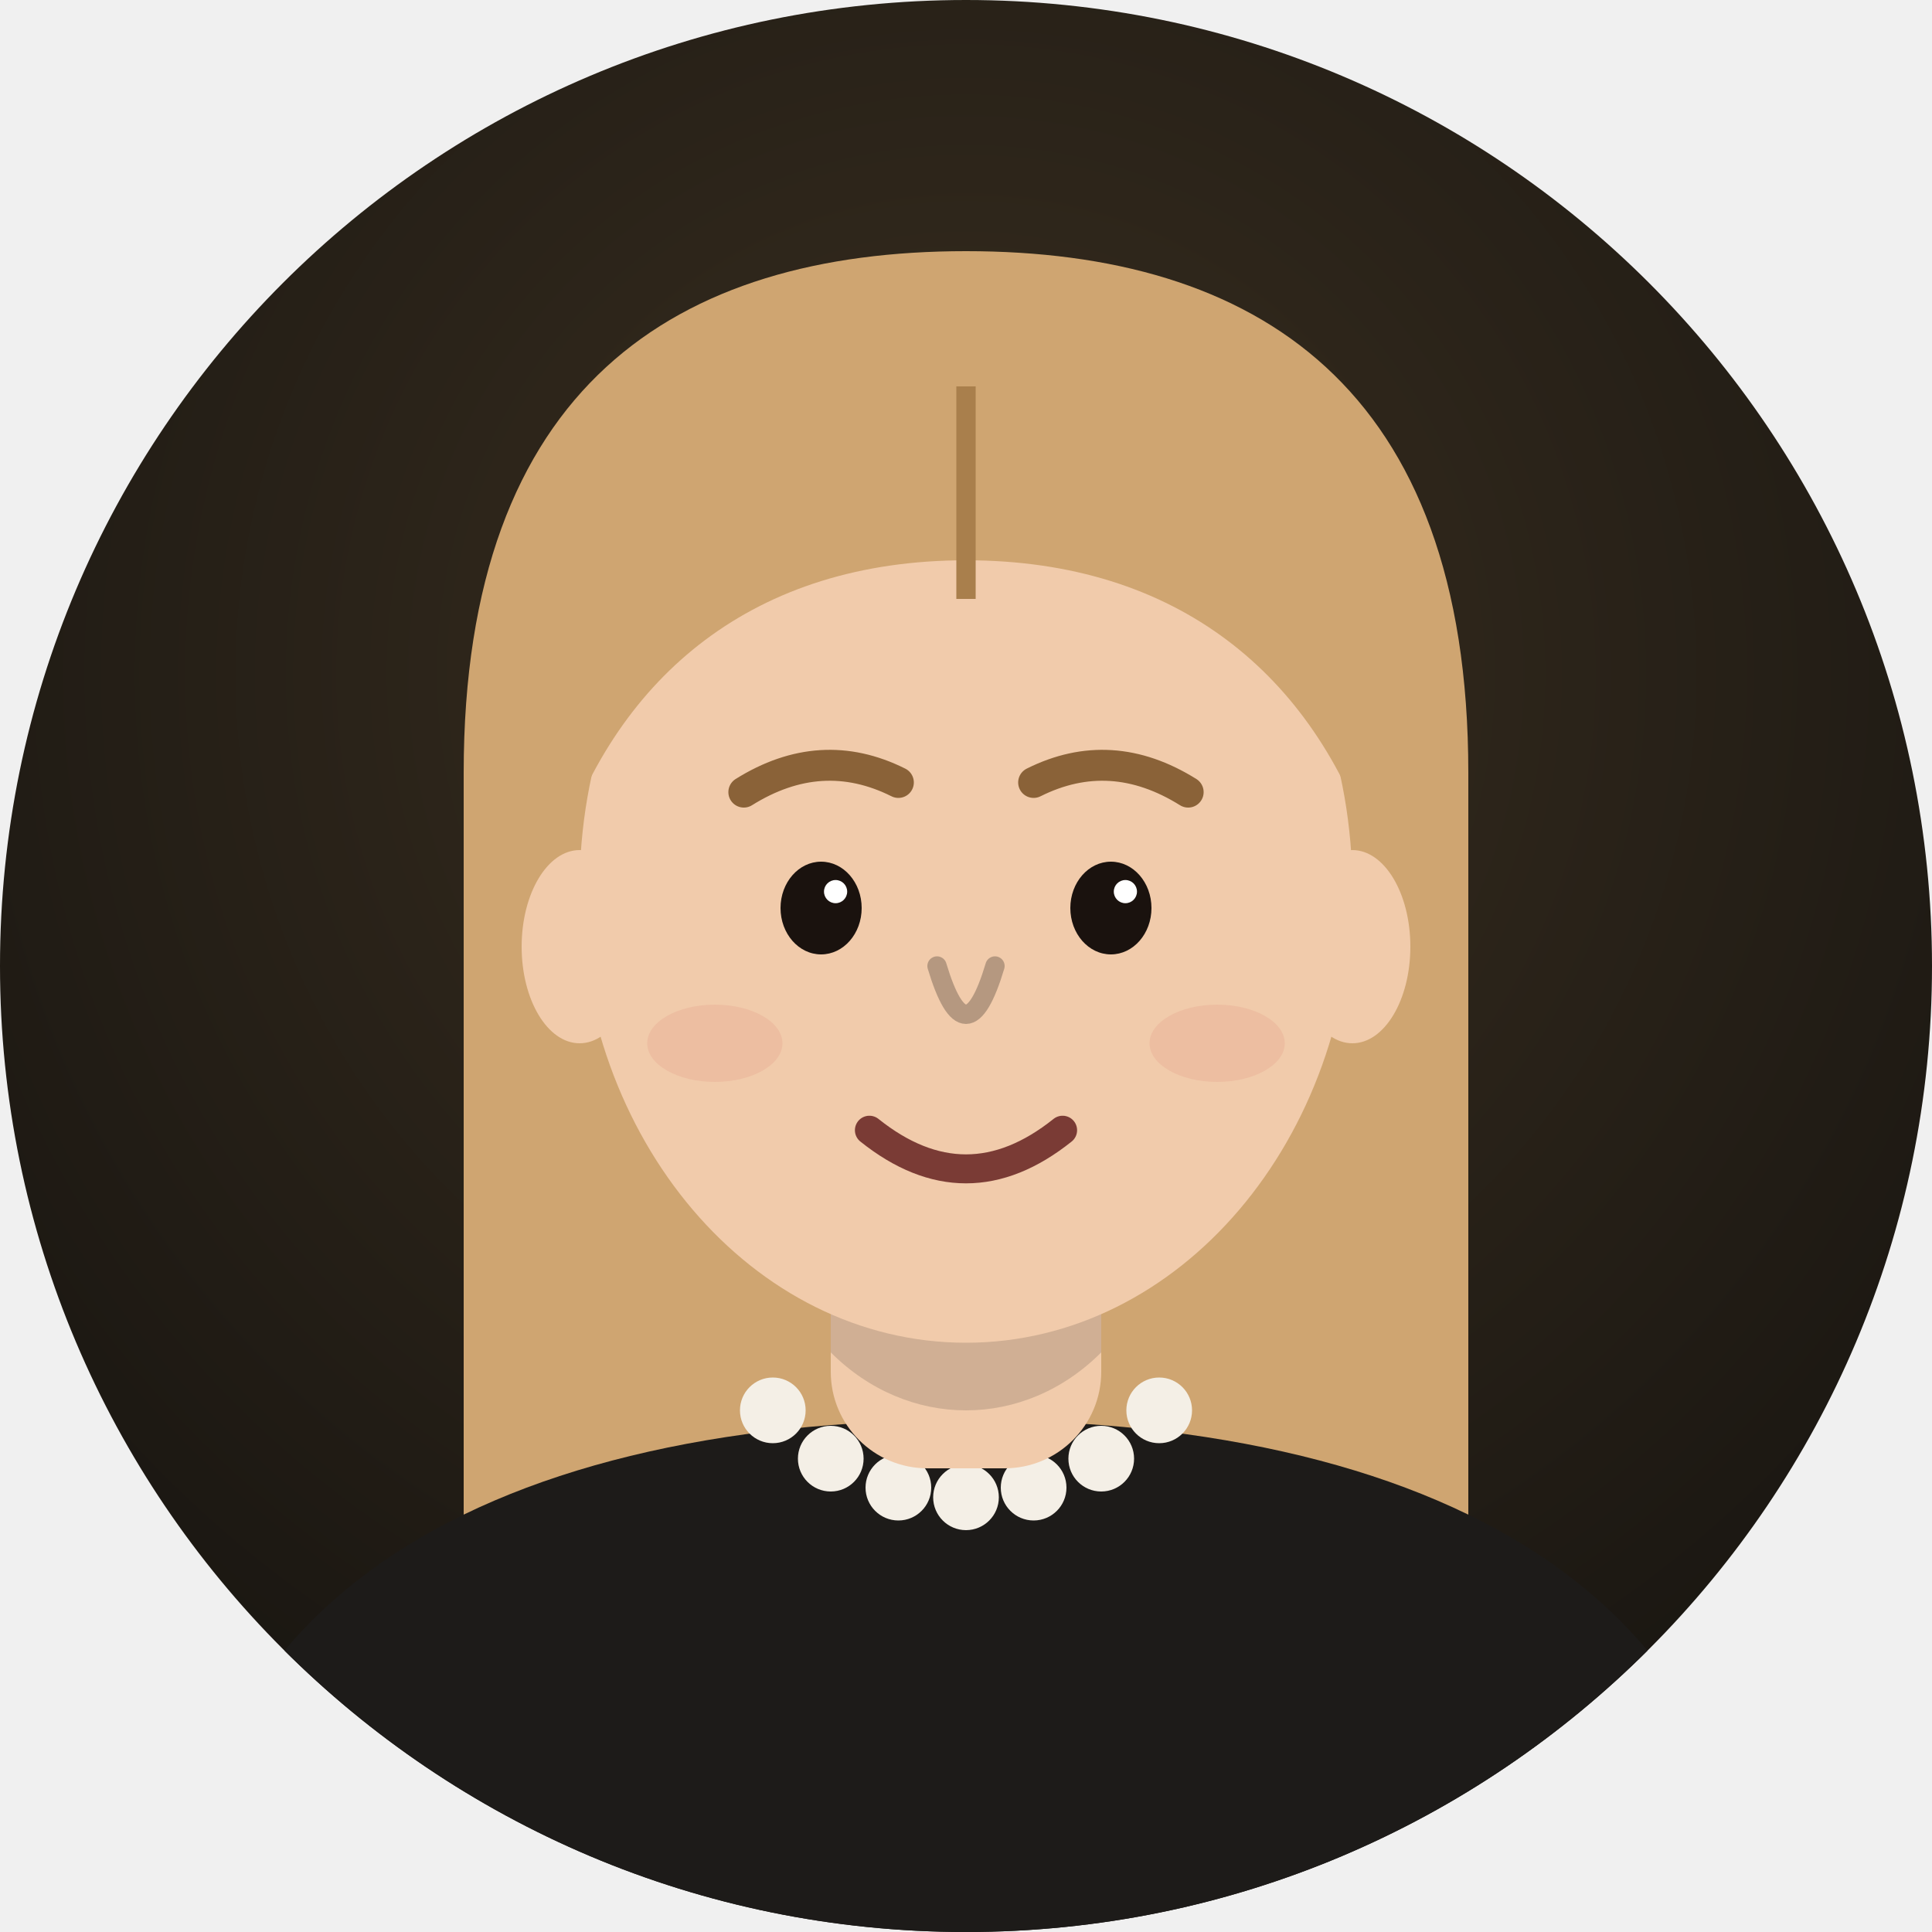
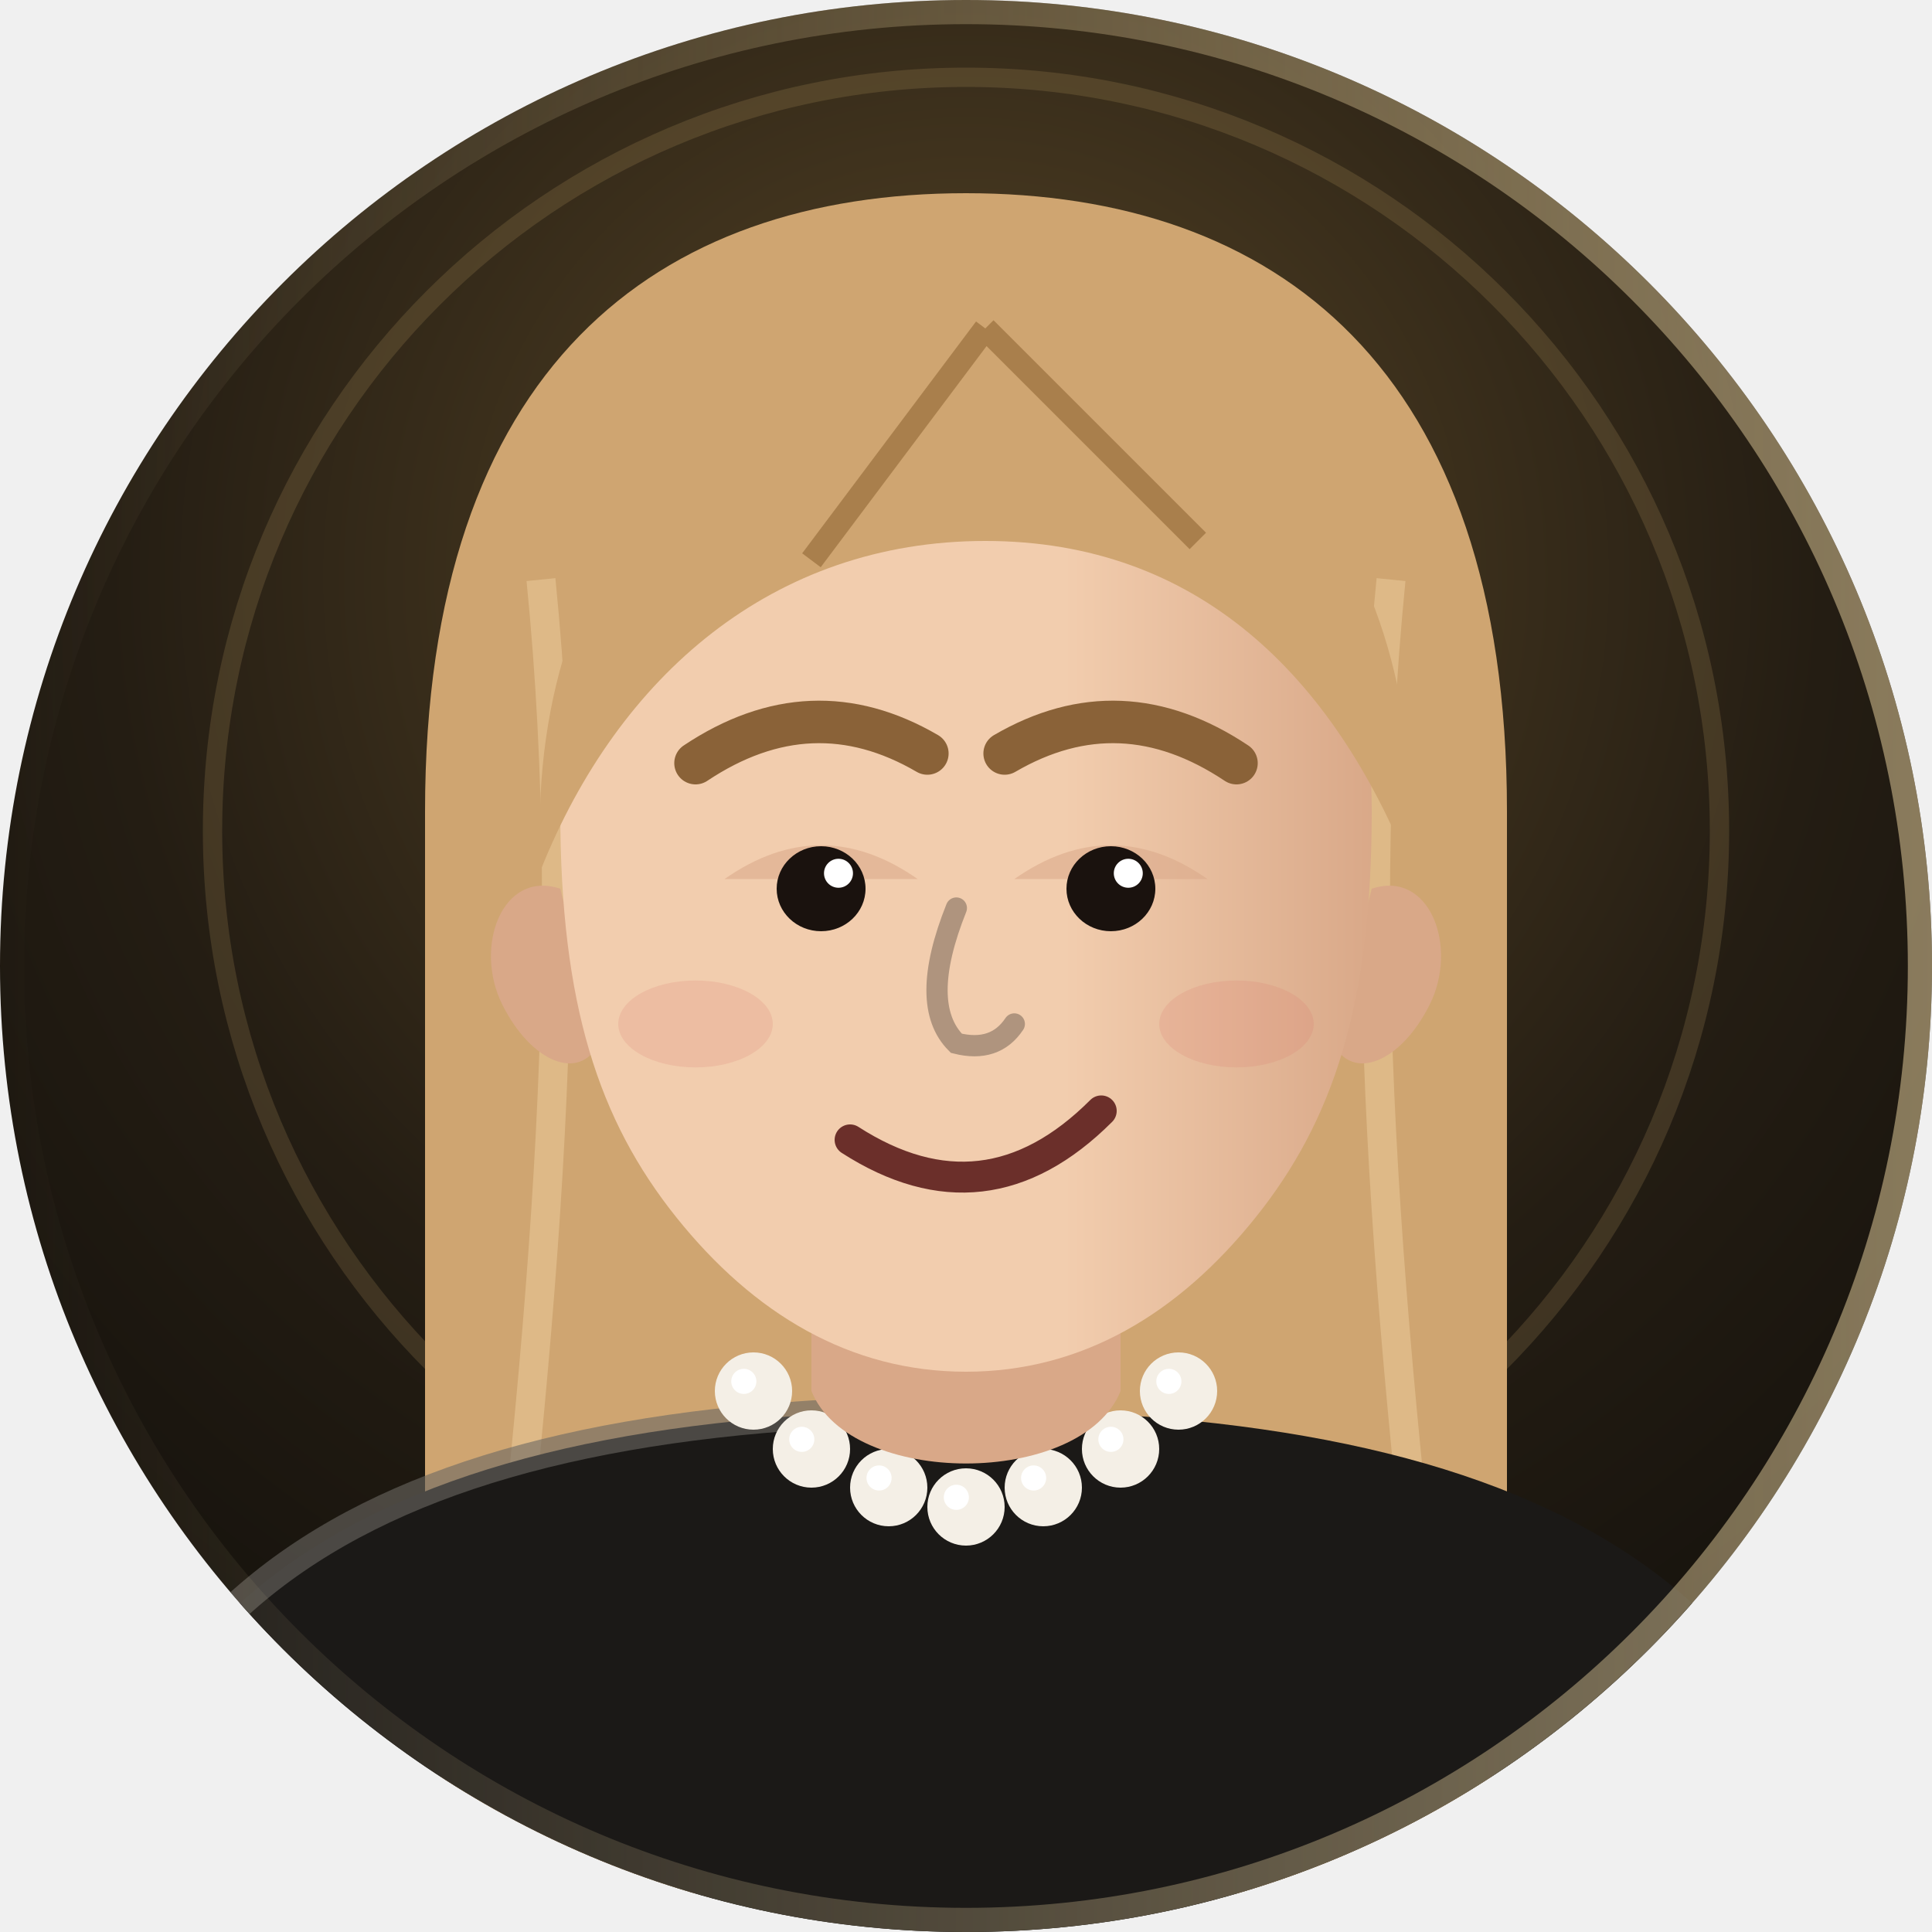
<svg xmlns="http://www.w3.org/2000/svg" viewBox="0 0 200 200" role="img">
  <defs>
-     <radialGradient id="bg" cx="50%" cy="35%" r="75%">
-       <stop offset="0" stop-color="#3a2f20" />
-       <stop offset="1" stop-color="#14120f" />
+     <radialGradient id="bg" cx="50%" cy="30%" r="80%">
+       <stop offset="0" stop-color="#5a4727" />
+       <stop offset=".55" stop-color="#241d13" />
+       <stop offset="1" stop-color="#0f0d0a" />
    </radialGradient>
+     <linearGradient id="rim" x1="0" y1="0" x2="1" y2="0">
+       <stop offset="0" stop-color="#e2cc9b" stop-opacity=".0" />
+       <stop offset="1" stop-color="#e2cc9b" stop-opacity=".55" />
+     </linearGradient>
+     <linearGradient id="fs" x1="0" y1="0" x2="1" y2="0">
+       <stop offset="0" stop-color="#f2cdae" />
+       <stop offset=".62" stop-color="#f2cdae" />
+       <stop offset="1" stop-color="#d9a888" />
+     </linearGradient>
    <clipPath id="c">
      <circle cx="100" cy="100" r="100" />
    </clipPath>
  </defs>
  <g clip-path="url(#c)">
    <rect width="200" height="200" fill="url(#bg)" />
-     <path d="M48 80c0-40 22-54 52-54s52 14 52 54v78c0 14-12 22-26 22H74c-14 0-26-8-26-22z" fill="#cfa571" />
-     <path d="M18 205c0-38 30-58 82-58s82 20 82 58z" fill="#1d1b19" />
-     <circle cx="80" cy="146" r="3.4" fill="#f4efe6" />
-     <circle cx="86" cy="151" r="3.4" fill="#f4efe6" />
-     <circle cx="93" cy="154" r="3.4" fill="#f4efe6" />
-     <circle cx="100" cy="155" r="3.4" fill="#f4efe6" />
-     <circle cx="107" cy="154" r="3.4" fill="#f4efe6" />
-     <circle cx="114" cy="151" r="3.4" fill="#f4efe6" />
-     <circle cx="120" cy="146" r="3.4" fill="#f4efe6" />
-     <rect x="86" y="118" width="28" height="34" rx="10" fill="#f1cbab" />
-     <path d="M86 140c8 8 20 8 28 0v-10h-28z" fill="#000" opacity=".14" />
-     <ellipse cx="60" cy="98" rx="6" ry="10" fill="#f1cbab" />
-     <ellipse cx="140" cy="98" rx="6" ry="10" fill="#f1cbab" />
-     <ellipse cx="100" cy="92" rx="40" ry="47" fill="#f1cbab" />
-     <path d="M58 88C58 56 78 40 100 40s42 16 42 48c-6-18-20-30-42-30S64 70 58 88z" fill="#cfa571" />
-     <path d="M100 40v22" stroke="#a97f4c" stroke-width="2" />
-     <path d="M77 82q8-5 16-1M107 81q8-4 16 1" fill="none" stroke="#8a6238" stroke-width="3.2" stroke-linecap="round" />
-     <path d="M90 117q10 8 20 0" fill="none" stroke="#7a3b35" stroke-width="3" stroke-linecap="round" />
-     <ellipse cx="85" cy="94" rx="4.2" ry="4.8" fill="#1a120e" />
-     <ellipse cx="115" cy="94" rx="4.2" ry="4.8" fill="#1a120e" />
-     <circle cx="86.5" cy="92.3" r="1.2" fill="#fff" />
-     <circle cx="116.5" cy="92.3" r="1.2" fill="#fff" />
-     <path d="M97 100q3 10 6 0" fill="none" stroke="#000" stroke-opacity=".25" stroke-width="2" stroke-linecap="round" />
-     <ellipse cx="74" cy="108" rx="7" ry="4" fill="#d9776a" opacity=".16" />
-     <ellipse cx="126" cy="108" rx="7" ry="4" fill="#d9776a" opacity=".16" />
+     <circle cx="100" cy="86" r="78" fill="none" stroke="#c9a96e" stroke-opacity=".18" stroke-width="2" />
+     <path d="M44 84c0-46 24-64 56-64s56 18 56 64v92c0 12-10 20-24 20H68c-14 0-24-8-24-20z" fill="#cfa571" />
+     <path d="M56 60c4 40 0 80-6 130M144 60c-4 40 0 80 6 130" stroke="#e7c796" stroke-width="3" fill="none" opacity=".6" />
+     <path d="M6 208c4-44 34-62 94-62s90 18 94 62z" fill="#1b1917" />
+     <path d="M6 208c4-44 34-62 94-62" fill="none" stroke="#6a6862" stroke-width="3" opacity=".6" />
+     <circle cx="78" cy="144" r="4" fill="#f4efe6" />
+     <circle cx="77" cy="143" r="1.3" fill="#fff" />
+     <circle cx="84" cy="150" r="4" fill="#f4efe6" />
+     <circle cx="83" cy="149" r="1.3" fill="#fff" />
+     <circle cx="92" cy="154" r="4" fill="#f4efe6" />
+     <circle cx="91" cy="153" r="1.3" fill="#fff" />
+     <circle cx="100" cy="156" r="4" fill="#f4efe6" />
+     <circle cx="99" cy="155" r="1.3" fill="#fff" />
+     <circle cx="108" cy="154" r="4" fill="#f4efe6" />
+     <circle cx="107" cy="153" r="1.3" fill="#fff" />
+     <circle cx="116" cy="150" r="4" fill="#f4efe6" />
+     <circle cx="115" cy="149" r="1.3" fill="#fff" />
+     <circle cx="122" cy="144" r="4" fill="#f4efe6" />
+     <circle cx="121" cy="143" r="1.3" fill="#fff" />
+     <path d="M84 112h32v32c-4 10-28 10-32 0z" fill="#d9a888" />
+     <path d="M84 132q16 12 32 0v-8q-16 10-32 0z" fill="#000" opacity=".18" />
+     <path d="M58 92c-6-2-9 6-6 12s8 8 10 4z" fill="#d9a888" />
+     <path d="M142 92c6-2 9 6 6 12s-8 8-10 4z" fill="#d9a888" />
+     <path d="M58 84c0-30 18-46 42-46s42 16 42 46c0 20-4 32-12 42-8 10-18 16-30 16s-22-6-30-16c-8-10-12-22-12-42z" fill="url(#fs)" />
+     <path d="M56 90C54 56 76 34 102 34s46 22 44 56c-8-20-22-34-44-34S64 70 56 90z" fill="#cfa571" />
+     <path d="M102 34l-18 24M102 34l22 22" stroke="#a97f4c" stroke-width="2.4" fill="none" />
+     <path d="M72 79q12-8 24-1M104 78q12-7 24 1" fill="none" stroke="#8a6238" stroke-width="4.4" stroke-linecap="round" />
+     <path d="M75 91q10-7 20 0" fill="#d9a888" opacity=".55" />
+     <path d="M105 91q10-7 20 0" fill="#d9a888" opacity=".55" />
+     <ellipse cx="85" cy="92" rx="4.6" ry="4.4" fill="#1a120e" />
+     <ellipse cx="115" cy="92" rx="4.6" ry="4.4" fill="#1a120e" />
+     <circle cx="86.8" cy="90.4" r="1.5" fill="#fff" />
+     <circle cx="116.8" cy="90.4" r="1.5" fill="#fff" />
+     <path d="M99 94q-4 10 0 14q4 1 6-2" fill="none" stroke="#000" stroke-opacity=".28" stroke-width="2.2" stroke-linecap="round" />
+     <ellipse cx="72" cy="106" rx="8" ry="4.5" fill="#d9776a" opacity=".18" />
+     <ellipse cx="128" cy="106" rx="8" ry="4.5" fill="#d9776a" opacity=".18" />
+     <path d="M88 118q14 9 26-3" fill="none" stroke="#6b2f2a" stroke-width="3.2" stroke-linecap="round" />
+     <path d="M88 118q14 9 26-3" fill="none" stroke="#fff" stroke-opacity=".0" />
+     <circle cx="100" cy="100" r="99" fill="none" stroke="url(#rim)" stroke-width="3" />
  </g>
</svg>
